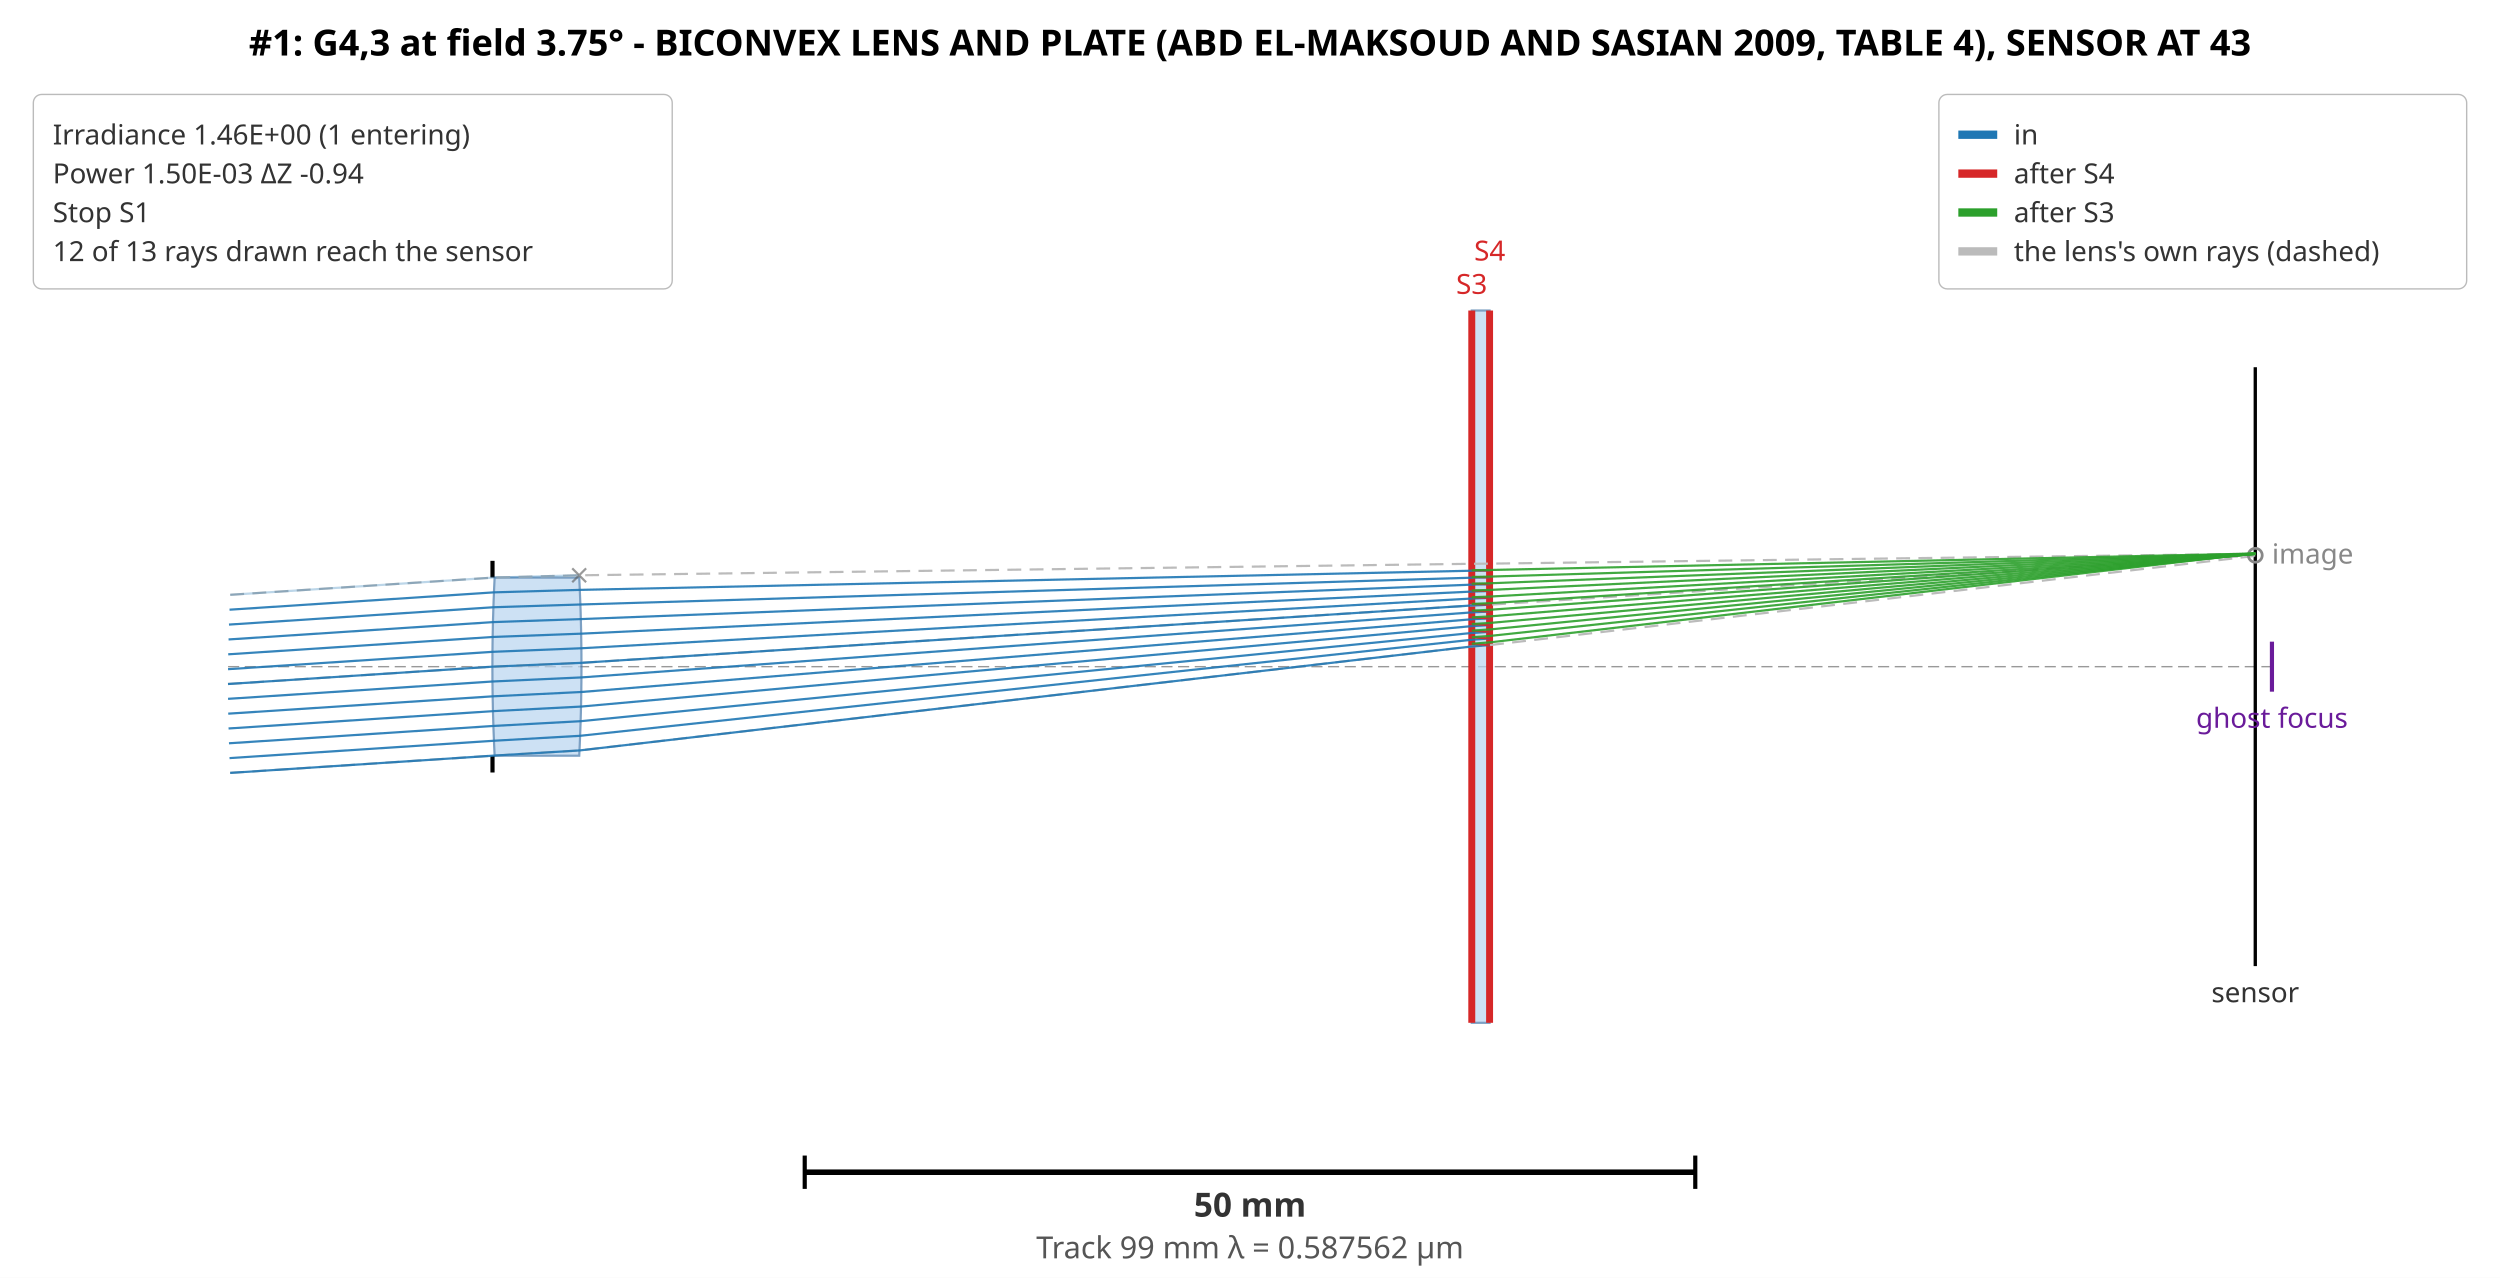
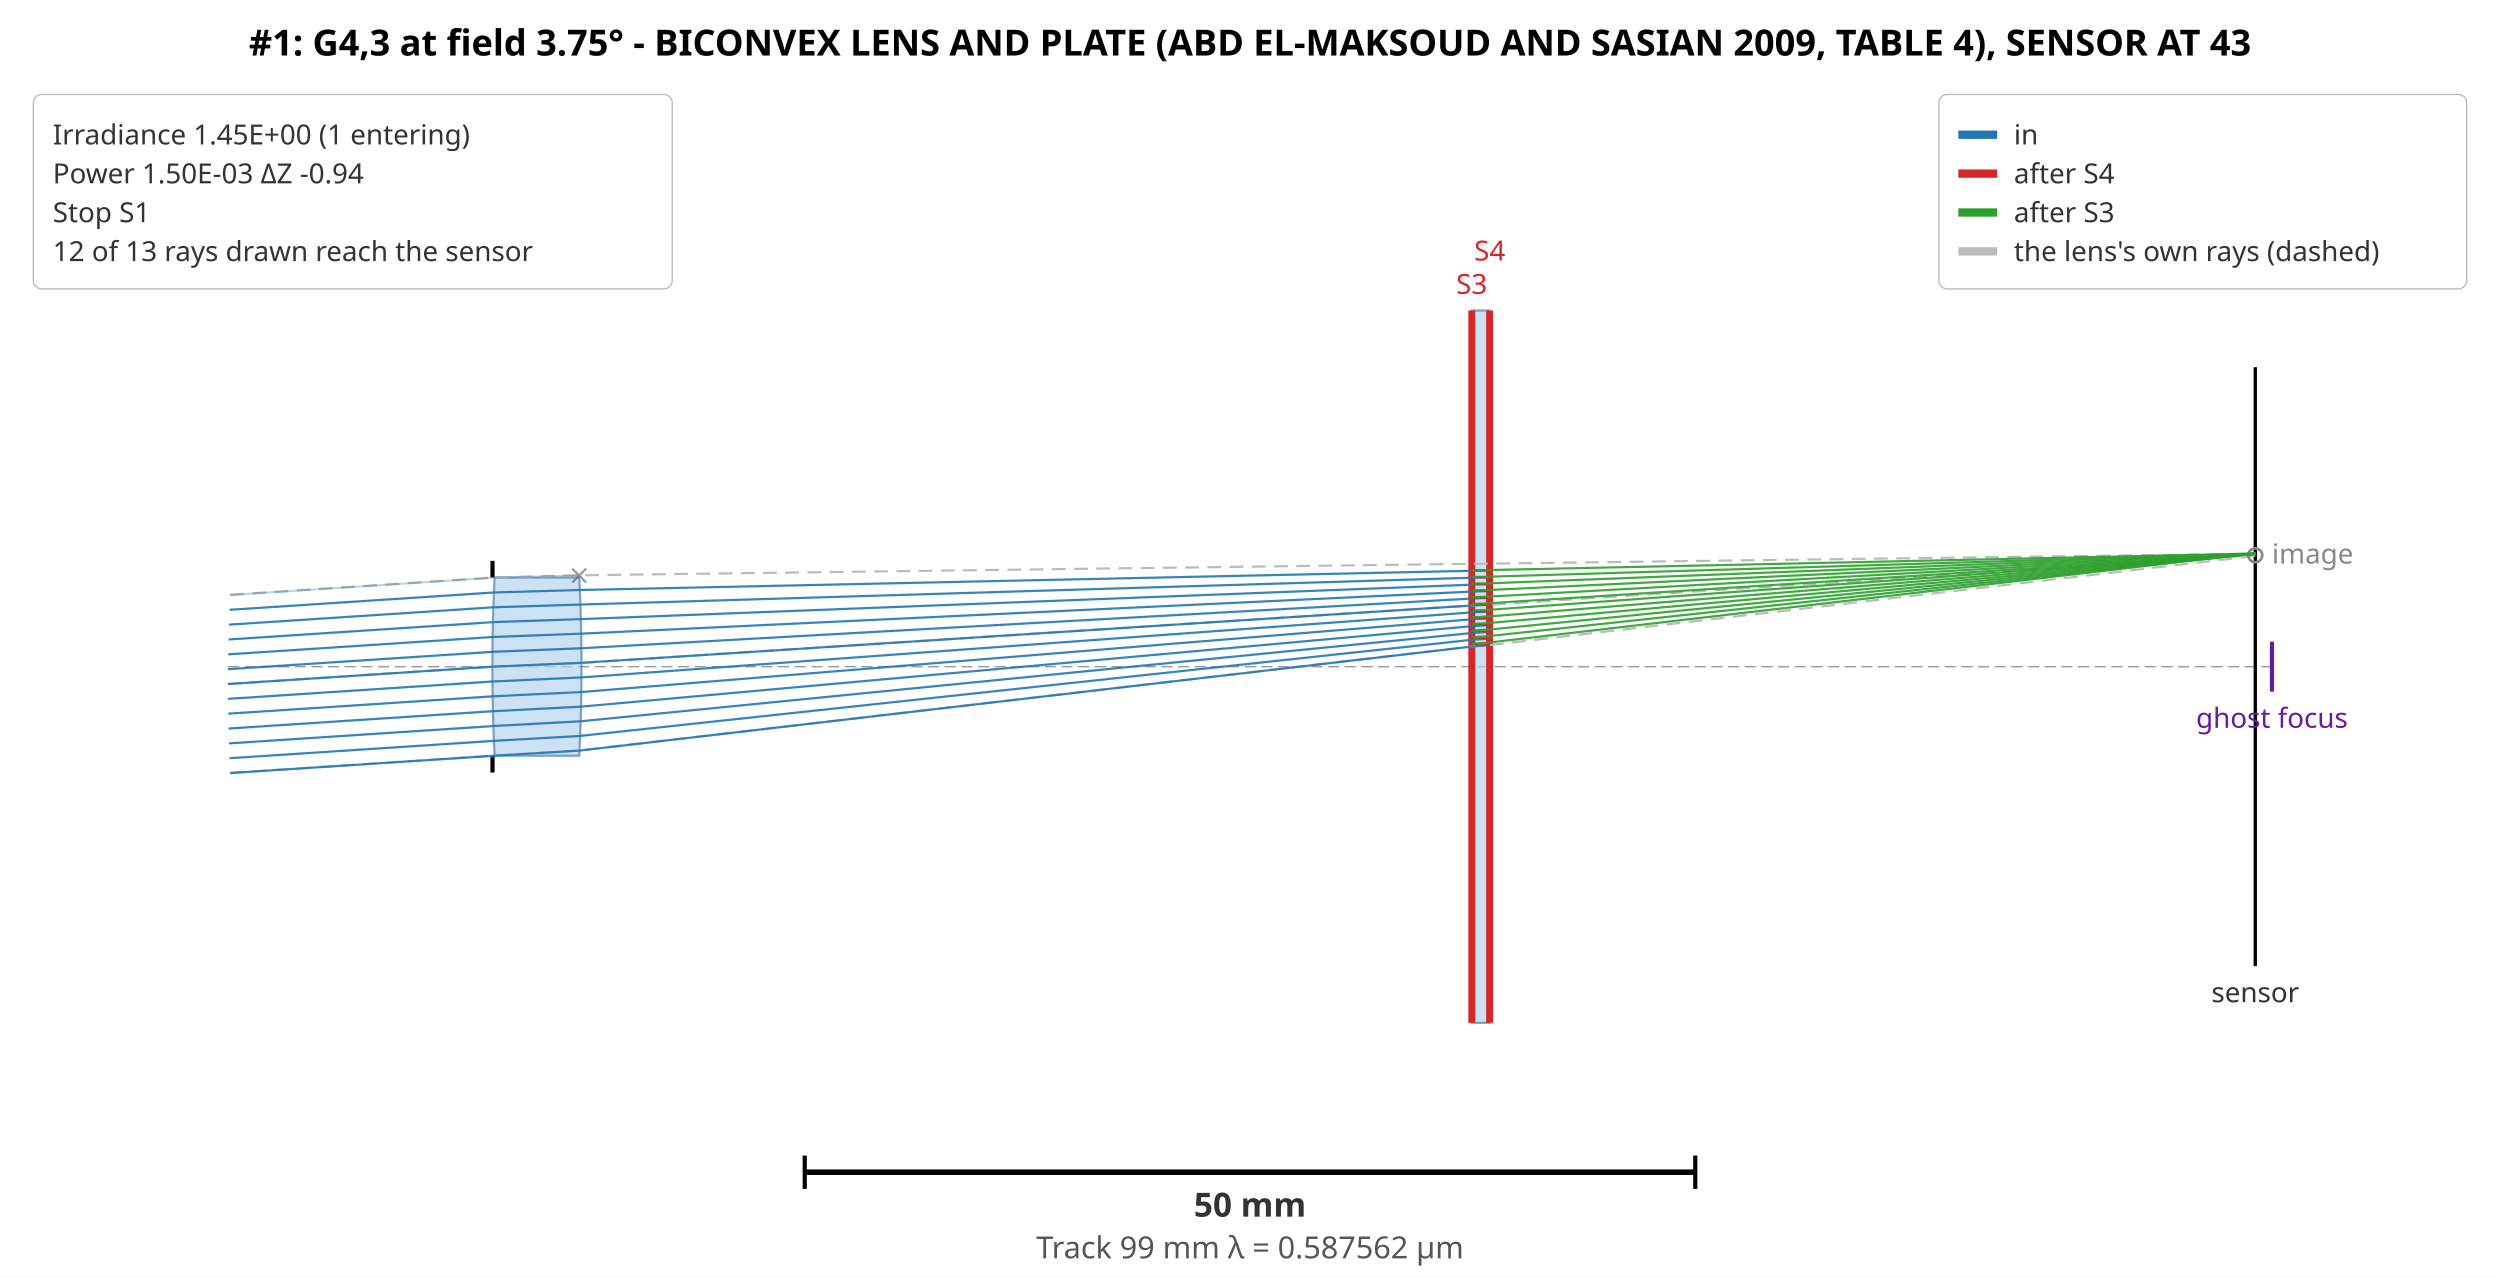
<svg xmlns="http://www.w3.org/2000/svg" width="900" height="460" viewBox="0 0 900 460" font-family="sans-serif">
  <rect width="900" height="460" fill="white" />
  <text x="450" y="20" text-anchor="middle" font-size="13" font-weight="bold">#1: G4,3 at field 3.75° - BICONVEX LENS AND PLATE (ABD EL-MAKSOUD AND SASIAN 2009, TABLE 4), SENSOR AT 43</text>
  <line x1="82.1" y1="240.0" x2="817.9" y2="240.0" stroke="#999" stroke-width="0.5" stroke-dasharray="4,2" />
  <path d="M 178.07,207.95 L 178.01,209.21 L 177.95,210.46 L 177.89,211.72 L 177.84,212.98 L 177.79,214.23 L 177.74,215.49 L 177.69,216.75 L 177.65,218.00 L 177.61,219.26 L 177.57,220.52 L 177.53,221.77 L 177.49,223.03 L 177.46,224.29 L 177.43,225.55 L 177.41,226.80 L 177.38,228.06 L 177.36,229.32 L 177.34,230.57 L 177.32,231.83 L 177.31,233.09 L 177.29,234.34 L 177.28,235.60 L 177.28,236.86 L 177.27,238.11 L 177.27,239.37 L 177.27,240.63 L 177.27,241.89 L 177.28,243.14 L 177.28,244.40 L 177.29,245.66 L 177.31,246.91 L 177.32,248.17 L 177.34,249.43 L 177.36,250.68 L 177.38,251.94 L 177.41,253.20 L 177.43,254.45 L 177.46,255.71 L 177.49,256.97 L 177.53,258.23 L 177.57,259.48 L 177.61,260.74 L 177.65,262.00 L 177.69,263.25 L 177.74,264.51 L 177.79,265.77 L 177.84,267.02 L 177.89,268.28 L 177.95,269.54 L 178.01,270.79 L 178.07,272.05 L 208.52,272.05 L 208.52,272.05 L 208.52,272.05 L 208.58,270.79 L 208.64,269.54 L 208.70,268.28 L 208.75,267.02 L 208.80,265.77 L 208.85,264.51 L 208.90,263.25 L 208.94,262.00 L 208.99,260.74 L 209.03,259.48 L 209.06,258.23 L 209.10,256.97 L 209.13,255.71 L 209.16,254.45 L 209.19,253.20 L 209.21,251.94 L 209.23,250.68 L 209.25,249.43 L 209.27,248.17 L 209.28,246.91 L 209.30,245.66 L 209.31,244.40 L 209.31,243.14 L 209.32,241.89 L 209.32,240.63 L 209.32,239.37 L 209.32,238.11 L 209.31,236.86 L 209.31,235.60 L 209.30,234.34 L 209.28,233.09 L 209.27,231.83 L 209.25,230.57 L 209.23,229.32 L 209.21,228.06 L 209.19,226.80 L 209.16,225.55 L 209.13,224.29 L 209.10,223.03 L 209.06,221.77 L 209.03,220.52 L 208.99,219.26 L 208.94,218.00 L 208.90,216.75 L 208.85,215.49 L 208.80,214.23 L 208.75,212.98 L 208.70,211.72 L 208.64,210.46 L 208.58,209.21 L 208.52,207.95 L 208.52,207.95 Z" fill="#B8D4F0" stroke="#4477AA" stroke-width="0.8" opacity="0.7" />
  <path d="M 529.84,111.79 L 529.84,116.82 L 529.84,121.85 L 529.84,126.88 L 529.84,131.90 L 529.84,136.93 L 529.84,141.96 L 529.84,146.99 L 529.84,152.01 L 529.84,157.04 L 529.84,162.07 L 529.84,167.10 L 529.84,172.13 L 529.84,177.15 L 529.84,182.18 L 529.84,187.21 L 529.84,192.24 L 529.84,197.26 L 529.84,202.29 L 529.84,207.32 L 529.84,212.35 L 529.84,217.38 L 529.84,222.40 L 529.84,227.43 L 529.84,232.46 L 529.84,237.49 L 529.84,242.51 L 529.84,247.54 L 529.84,252.57 L 529.84,257.60 L 529.84,262.62 L 529.84,267.65 L 529.84,272.68 L 529.84,277.71 L 529.84,282.74 L 529.84,287.76 L 529.84,292.79 L 529.84,297.82 L 529.84,302.85 L 529.84,307.87 L 529.84,312.90 L 529.84,317.93 L 529.84,322.96 L 529.84,327.99 L 529.84,333.01 L 529.84,338.04 L 529.84,343.07 L 529.84,348.10 L 529.84,353.12 L 529.84,358.15 L 529.84,363.18 L 529.84,368.21 L 536.25,368.21 L 536.25,368.21 L 536.25,368.21 L 536.25,363.18 L 536.25,358.15 L 536.25,353.12 L 536.25,348.10 L 536.25,343.07 L 536.25,338.04 L 536.25,333.01 L 536.25,327.99 L 536.25,322.96 L 536.25,317.93 L 536.25,312.90 L 536.25,307.87 L 536.25,302.85 L 536.25,297.82 L 536.25,292.79 L 536.25,287.76 L 536.25,282.74 L 536.25,277.71 L 536.25,272.68 L 536.25,267.65 L 536.25,262.62 L 536.25,257.60 L 536.25,252.57 L 536.25,247.54 L 536.25,242.51 L 536.25,237.49 L 536.25,232.46 L 536.25,227.43 L 536.25,222.40 L 536.25,217.38 L 536.25,212.35 L 536.25,207.32 L 536.25,202.29 L 536.25,197.26 L 536.25,192.24 L 536.25,187.21 L 536.25,182.18 L 536.25,177.15 L 536.25,172.13 L 536.25,167.10 L 536.25,162.07 L 536.25,157.04 L 536.25,152.01 L 536.25,146.99 L 536.25,141.96 L 536.25,136.93 L 536.25,131.90 L 536.25,126.88 L 536.25,121.85 L 536.25,116.82 L 536.25,111.79 L 536.25,111.79 Z" fill="#B8D4F0" stroke="#4477AA" stroke-width="0.8" opacity="0.7" />
  <path d="M 529.84,111.79 L 529.84,116.82 L 529.84,121.85 L 529.84,126.88 L 529.84,131.90 L 529.84,136.93 L 529.84,141.96 L 529.84,146.99 L 529.84,152.01 L 529.84,157.04 L 529.84,162.07 L 529.84,167.10 L 529.84,172.13 L 529.84,177.15 L 529.84,182.18 L 529.84,187.21 L 529.84,192.24 L 529.84,197.26 L 529.84,202.29 L 529.84,207.32 L 529.84,212.35 L 529.84,217.38 L 529.84,222.40 L 529.84,227.43 L 529.84,232.46 L 529.84,237.49 L 529.84,242.51 L 529.84,247.54 L 529.84,252.57 L 529.84,257.60 L 529.84,262.62 L 529.84,267.65 L 529.84,272.68 L 529.84,277.71 L 529.84,282.74 L 529.84,287.76 L 529.84,292.79 L 529.84,297.82 L 529.84,302.85 L 529.84,307.87 L 529.84,312.90 L 529.84,317.93 L 529.84,322.96 L 529.84,327.99 L 529.84,333.01 L 529.84,338.04 L 529.84,343.07 L 529.84,348.10 L 529.84,353.12 L 529.84,358.15 L 529.84,363.18 L 529.84,368.21" fill="none" stroke="#d62728" stroke-width="2.5" />
  <text x="529.8" y="105.8" text-anchor="middle" font-size="10" fill="#d62728">S3</text>
  <path d="M 536.25,111.79 L 536.25,116.82 L 536.25,121.85 L 536.25,126.88 L 536.25,131.90 L 536.25,136.93 L 536.25,141.96 L 536.25,146.99 L 536.25,152.01 L 536.25,157.04 L 536.25,162.07 L 536.25,167.10 L 536.25,172.13 L 536.25,177.15 L 536.25,182.18 L 536.25,187.21 L 536.25,192.24 L 536.25,197.26 L 536.25,202.29 L 536.25,207.32 L 536.25,212.35 L 536.25,217.38 L 536.25,222.40 L 536.25,227.43 L 536.25,232.46 L 536.25,237.49 L 536.25,242.51 L 536.25,247.54 L 536.25,252.57 L 536.25,257.60 L 536.25,262.62 L 536.25,267.65 L 536.25,272.68 L 536.25,277.71 L 536.25,282.74 L 536.25,287.76 L 536.25,292.79 L 536.25,297.82 L 536.25,302.85 L 536.25,307.87 L 536.25,312.90 L 536.25,317.93 L 536.25,322.96 L 536.25,327.99 L 536.25,333.01 L 536.25,338.04 L 536.25,343.07 L 536.25,348.10 L 536.25,353.12 L 536.25,358.15 L 536.25,363.18 L 536.25,368.21" fill="none" stroke="#d62728" stroke-width="2.5" />
  <text x="536.3" y="93.8" text-anchor="middle" font-size="10" fill="#d62728">S4</text>
  <line x1="177.3" y1="201.9" x2="177.3" y2="207.9" stroke="black" stroke-width="1.5" />
  <line x1="177.3" y1="272.1" x2="177.3" y2="278.1" stroke="black" stroke-width="1.5" />
  <line x1="811.9" y1="132.2" x2="811.9" y2="347.8" stroke="black" stroke-width="1.2" />
  <text x="811.9" y="360.8" text-anchor="middle" font-size="10" fill="#333">sensor</text>
  <polyline points="82.87,278.24 178.07,272.00 208.61,270.16 529.84,232.73 536.25,232.24 811.90,200.12" fill="none" stroke="#bbbbbb" stroke-width="0.8" stroke-dasharray="5,3" />
  <polyline points="82.08,246.24 177.27,240.00 209.32,238.62 529.84,217.97 536.25,217.70 811.90,199.94" fill="none" stroke="#bbbbbb" stroke-width="0.8" stroke-dasharray="5,3" />
  <polyline points="82.88,214.13 178.07,207.90 208.48,207.11 529.84,202.97 536.25,202.91 811.90,199.36" fill="none" stroke="#bbbbbb" stroke-width="0.8" stroke-dasharray="5,3" />
  <circle cx="811.9" cy="199.9" r="2.5" fill="none" stroke="#888" stroke-width="1" />
  <text x="817.9" y="202.9" font-size="10" fill="#888">image</text>
-   <polyline points="82.87,278.24 178.07,272.00 208.61,270.16 529.84,232.73 536.25,232.24" fill="none" stroke="#1f77b4" stroke-width="0.8" opacity="0.9" />
-   <polyline points="536.25,232.24 529.84,231.75" fill="none" stroke="#d62728" stroke-width="0.8" opacity="0.9" />
-   <polyline points="529.84,231.75 536.25,231.26 811.90,199.14" fill="none" stroke="#2ca02c" stroke-width="0.8" opacity="0.9" />
-   <polyline points="82.63,272.91 177.82,266.67 208.84,264.89 529.84,230.31 536.25,229.85" fill="none" stroke="#1f77b4" stroke-width="0.8" opacity="0.9" />
-   <polyline points="536.25,229.85 529.84,229.40" fill="none" stroke="#d62728" stroke-width="0.8" opacity="0.9" />
-   <polyline points="529.84,229.40 536.25,228.95 811.90,199.25" fill="none" stroke="#2ca02c" stroke-width="0.8" opacity="0.9" />
-   <polyline points="82.43,267.58 177.63,261.34 209.02,259.63 529.84,227.87 536.25,227.45" fill="none" stroke="#1f77b4" stroke-width="0.8" opacity="0.9" />
-   <polyline points="536.25,227.45 529.84,227.03" fill="none" stroke="#d62728" stroke-width="0.8" opacity="0.9" />
-   <polyline points="529.84,227.03 536.25,226.61 811.90,199.32" fill="none" stroke="#2ca02c" stroke-width="0.8" opacity="0.9" />
-   <polyline points="82.28,262.25 177.47,256.01 209.16,254.37 529.84,225.41 536.25,225.03" fill="none" stroke="#1f77b4" stroke-width="0.8" opacity="0.9" />
+   <polyline points="82.88,278.29 178.07,272.05 208.61,270.21 529.84,232.76 536.25,232.26" fill="none" stroke="#1f77b4" stroke-width="0.8" opacity="0.9" />
+   <polyline points="536.25,232.26 529.84,231.77" fill="none" stroke="#d62728" stroke-width="0.8" opacity="0.9" />
+   <polyline points="529.84,231.77 536.25,231.28 811.90,199.14" fill="none" stroke="#2ca02c" stroke-width="0.8" opacity="0.9" />
+   <polyline points="82.63,272.95 177.83,266.71 208.84,264.93 529.84,230.32 536.25,229.87" fill="none" stroke="#1f77b4" stroke-width="0.8" opacity="0.9" />
+   <polyline points="536.25,229.87 529.84,229.42" fill="none" stroke="#d62728" stroke-width="0.8" opacity="0.9" />
+   <polyline points="529.84,229.42 536.25,228.96 811.90,199.25" fill="none" stroke="#2ca02c" stroke-width="0.8" opacity="0.9" />
+   <polyline points="82.43,267.61 177.63,261.37 209.02,259.66 529.84,227.88 536.25,227.46" fill="none" stroke="#1f77b4" stroke-width="0.8" opacity="0.9" />
+   <polyline points="536.25,227.46 529.84,227.04" fill="none" stroke="#d62728" stroke-width="0.8" opacity="0.9" />
+   <polyline points="529.84,227.04 536.25,226.62 811.90,199.32" fill="none" stroke="#2ca02c" stroke-width="0.8" opacity="0.9" />
+   <polyline points="82.28,262.27 177.47,256.03 209.16,254.39 529.84,225.42 536.25,225.03" fill="none" stroke="#1f77b4" stroke-width="0.8" opacity="0.9" />
  <polyline points="536.25,225.03 529.84,224.65" fill="none" stroke="#d62728" stroke-width="0.8" opacity="0.9" />
  <polyline points="529.84,224.65 536.25,224.27 811.90,199.37" fill="none" stroke="#2ca02c" stroke-width="0.8" opacity="0.9" />
-   <polyline points="82.16,256.92 177.36,250.68 209.26,249.12 529.84,222.94 536.25,222.60" fill="none" stroke="#1f77b4" stroke-width="0.8" opacity="0.9" />
+   <polyline points="82.16,256.92 177.36,250.68 209.26,249.13 529.84,222.94 536.25,222.60" fill="none" stroke="#1f77b4" stroke-width="0.8" opacity="0.9" />
  <polyline points="536.25,222.60 529.84,222.25" fill="none" stroke="#d62728" stroke-width="0.8" opacity="0.9" />
  <polyline points="529.84,222.25 536.25,221.91 811.90,199.40" fill="none" stroke="#2ca02c" stroke-width="0.8" opacity="0.9" />
  <polyline points="82.10,251.58 177.29,245.34 209.31,243.87 529.84,220.46 536.25,220.15" fill="none" stroke="#1f77b4" stroke-width="0.8" opacity="0.9" />
  <polyline points="536.25,220.15 529.84,219.84" fill="none" stroke="#d62728" stroke-width="0.8" opacity="0.9" />
  <polyline points="529.84,219.84 536.25,219.53 811.90,199.40" fill="none" stroke="#2ca02c" stroke-width="0.8" opacity="0.9" />
  <polyline points="82.08,246.24 177.27,240.00 209.32,238.62 529.84,217.97 536.25,217.70" fill="none" stroke="#1f77b4" stroke-width="0.8" opacity="0.9" />
  <polyline points="536.25,217.70 529.84,217.42" fill="none" stroke="#d62728" stroke-width="0.8" opacity="0.9" />
  <polyline points="529.84,217.42 536.25,217.15 811.90,199.40" fill="none" stroke="#2ca02c" stroke-width="0.8" opacity="0.9" />
  <polyline points="82.10,240.90 177.29,234.66 209.29,233.37 529.84,215.47 536.25,215.24" fill="none" stroke="#1f77b4" stroke-width="0.8" opacity="0.9" />
  <polyline points="536.25,215.24 529.84,215.00" fill="none" stroke="#d62728" stroke-width="0.8" opacity="0.9" />
  <polyline points="529.84,215.00 536.25,214.77 811.90,199.38" fill="none" stroke="#2ca02c" stroke-width="0.8" opacity="0.9" />
-   <polyline points="82.16,235.55 177.36,229.31 209.21,228.12 529.84,212.97 536.25,212.77" fill="none" stroke="#1f77b4" stroke-width="0.8" opacity="0.9" />
-   <polyline points="536.25,212.77 529.84,212.57" fill="none" stroke="#d62728" stroke-width="0.8" opacity="0.9" />
-   <polyline points="529.84,212.57 536.25,212.37 811.90,199.35" fill="none" stroke="#2ca02c" stroke-width="0.8" opacity="0.9" />
-   <polyline points="82.28,230.20 177.47,223.96 209.09,222.87 529.84,210.47 536.25,210.31" fill="none" stroke="#1f77b4" stroke-width="0.8" opacity="0.9" />
-   <polyline points="536.25,210.31 529.84,210.14" fill="none" stroke="#d62728" stroke-width="0.8" opacity="0.9" />
-   <polyline points="529.84,210.14 536.25,209.98 811.90,199.32" fill="none" stroke="#2ca02c" stroke-width="0.8" opacity="0.9" />
-   <polyline points="82.43,224.85 177.63,218.61 208.93,217.62 529.84,207.97 536.25,207.84" fill="none" stroke="#1f77b4" stroke-width="0.8" opacity="0.9" />
-   <polyline points="536.25,207.84 529.84,207.71" fill="none" stroke="#d62728" stroke-width="0.8" opacity="0.9" />
-   <polyline points="529.84,207.71 536.25,207.58 811.90,199.30" fill="none" stroke="#2ca02c" stroke-width="0.8" opacity="0.9" />
-   <polyline points="82.63,219.49 177.83,213.25 208.73,212.36 529.84,205.46 536.25,205.37" fill="none" stroke="#1f77b4" stroke-width="0.8" opacity="0.9" />
-   <polyline points="536.25,205.37 529.84,205.28" fill="none" stroke="#d62728" stroke-width="0.8" opacity="0.9" />
-   <polyline points="529.84,205.28 536.25,205.19 811.90,199.27" fill="none" stroke="#2ca02c" stroke-width="0.8" opacity="0.9" />
-   <polyline points="82.88,214.13 178.07,207.90 208.48,207.11" fill="none" stroke="#1f77b4" stroke-width="0.8" opacity="0.3" />
-   <path d="M 206.0,204.6 L 211.0,209.6 M 206.0,209.6 L 211.0,204.6" stroke="#555" stroke-width="0.8" opacity="0.6" />
+   <polyline points="82.16,235.56 177.36,229.32 209.21,228.12 529.84,212.97 536.25,212.78" fill="none" stroke="#1f77b4" stroke-width="0.8" opacity="0.9" />
+   <polyline points="536.25,212.78 529.84,212.58" fill="none" stroke="#d62728" stroke-width="0.8" opacity="0.9" />
+   <polyline points="529.84,212.58 536.25,212.38 811.90,199.35" fill="none" stroke="#2ca02c" stroke-width="0.8" opacity="0.9" />
+   <polyline points="82.28,230.21 177.47,223.97 209.09,222.88 529.84,210.48 536.25,210.31" fill="none" stroke="#1f77b4" stroke-width="0.8" opacity="0.9" />
+   <polyline points="536.25,210.31 529.84,210.15" fill="none" stroke="#d62728" stroke-width="0.8" opacity="0.9" />
+   <polyline points="529.84,210.15 536.25,209.99 811.90,199.32" fill="none" stroke="#2ca02c" stroke-width="0.8" opacity="0.9" />
+   <polyline points="82.43,224.87 177.63,218.63 208.93,217.64 529.84,207.98 536.25,207.85" fill="none" stroke="#1f77b4" stroke-width="0.8" opacity="0.9" />
+   <polyline points="536.25,207.85 529.84,207.72" fill="none" stroke="#d62728" stroke-width="0.8" opacity="0.9" />
+   <polyline points="529.84,207.72 536.25,207.60 811.90,199.30" fill="none" stroke="#2ca02c" stroke-width="0.8" opacity="0.9" />
+   <polyline points="82.63,219.53 177.83,213.29 208.73,212.40 529.84,205.48 536.25,205.39" fill="none" stroke="#1f77b4" stroke-width="0.8" opacity="0.9" />
+   <polyline points="536.25,205.39 529.84,205.30" fill="none" stroke="#d62728" stroke-width="0.8" opacity="0.9" />
+   <polyline points="529.84,205.30 536.25,205.21 811.90,199.27" fill="none" stroke="#2ca02c" stroke-width="0.8" opacity="0.9" />
+   <polyline points="82.88,214.19 178.07,207.95 208.48,207.16" fill="none" stroke="#1f77b4" stroke-width="0.8" opacity="0.3" />
+   <path d="M 206.0,204.7 L 211.0,209.7 M 206.0,209.7 L 211.0,204.7" stroke="#555" stroke-width="0.8" opacity="0.6" />
  <line x1="817.9" y1="231.0" x2="817.9" y2="249.0" stroke="#6a1b9a" stroke-width="1.5" />
  <text x="817.9" y="262.0" text-anchor="middle" font-size="10" fill="#6a1b9a">ghost focus</text>
  <rect x="12.0" y="34.0" width="230.0" height="70.0" fill="white" fill-opacity="0.92" stroke="#bbb" stroke-width="0.5" rx="3" />
-   <text x="19.0" y="52.0" font-size="10" fill="#333">Irradiance 1.46E+00 (1 entering)</text>
+   <text x="19.0" y="52.0" font-size="10" fill="#333">Irradiance 1.45E+00 (1 entering)</text>
  <text x="19.0" y="66.0" font-size="10" fill="#333">Power 1.50E-03   ΔZ -0.94</text>
  <text x="19.0" y="80.0" font-size="10" fill="#333">Stop S1</text>
  <text x="19.0" y="94.0" font-size="10" fill="#333">12 of 13 rays drawn reach the sensor</text>
  <rect x="698.0" y="34.0" width="190.0" height="70.0" fill="white" fill-opacity="0.92" stroke="#bbb" stroke-width="0.5" rx="3" />
  <rect x="705.0" y="47.0" width="14" height="3" fill="#1f77b4" />
  <text x="725.0" y="52.0" font-size="10" fill="#333">in</text>
  <rect x="705.0" y="61.0" width="14" height="3" fill="#d62728" />
  <text x="725.0" y="66.0" font-size="10" fill="#333">after S4</text>
  <rect x="705.0" y="75.0" width="14" height="3" fill="#2ca02c" />
  <text x="725.0" y="80.0" font-size="10" fill="#333">after S3</text>
  <rect x="705.0" y="89.0" width="14" height="3" fill="#bbbbbb" />
  <text x="725.0" y="94.0" font-size="10" fill="#333">the lens's own rays (dashed)</text>
  <line x1="289.7" y1="422.0" x2="610.3" y2="422.0" stroke="black" stroke-width="2" />
  <line x1="289.7" y1="416.0" x2="289.7" y2="428.0" stroke="black" stroke-width="1.5" />
  <line x1="610.3" y1="416.0" x2="610.3" y2="428.0" stroke="black" stroke-width="1.5" />
  <text x="450.0" y="438.0" text-anchor="middle" font-size="12" font-weight="bold" fill="#333">50 mm</text>
  <text x="450.0" y="453.0" text-anchor="middle" font-size="11" fill="#555">Track 99 mm   λ = 0.587562 µm</text>
</svg>
